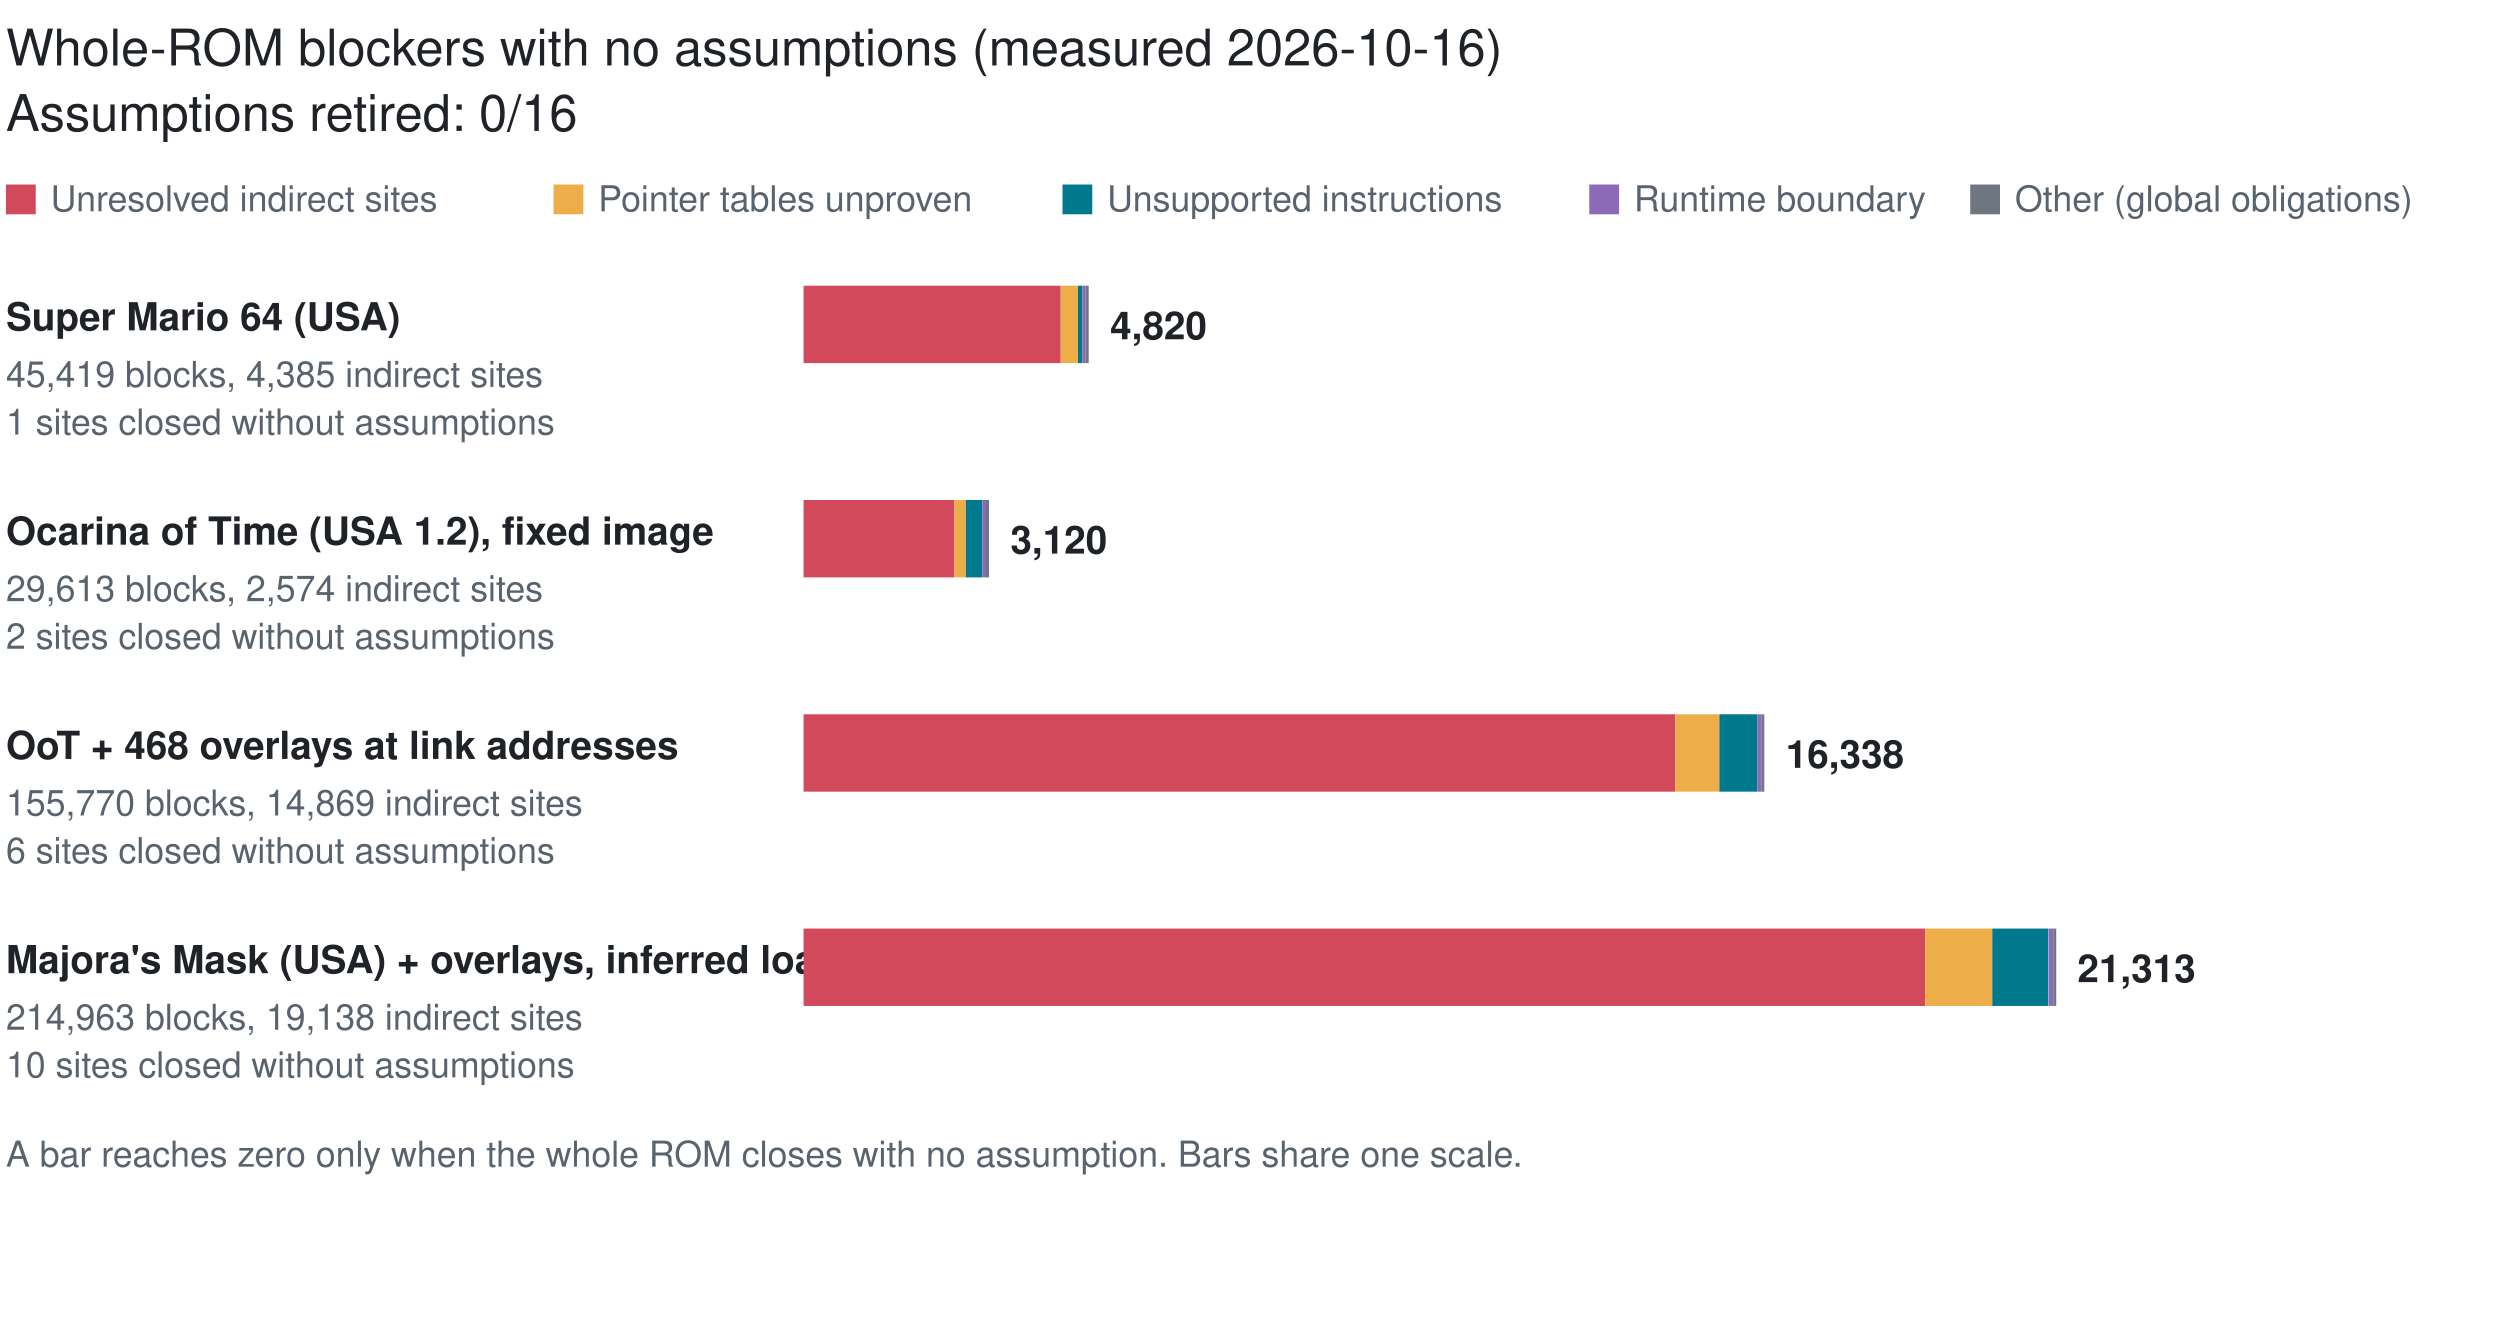
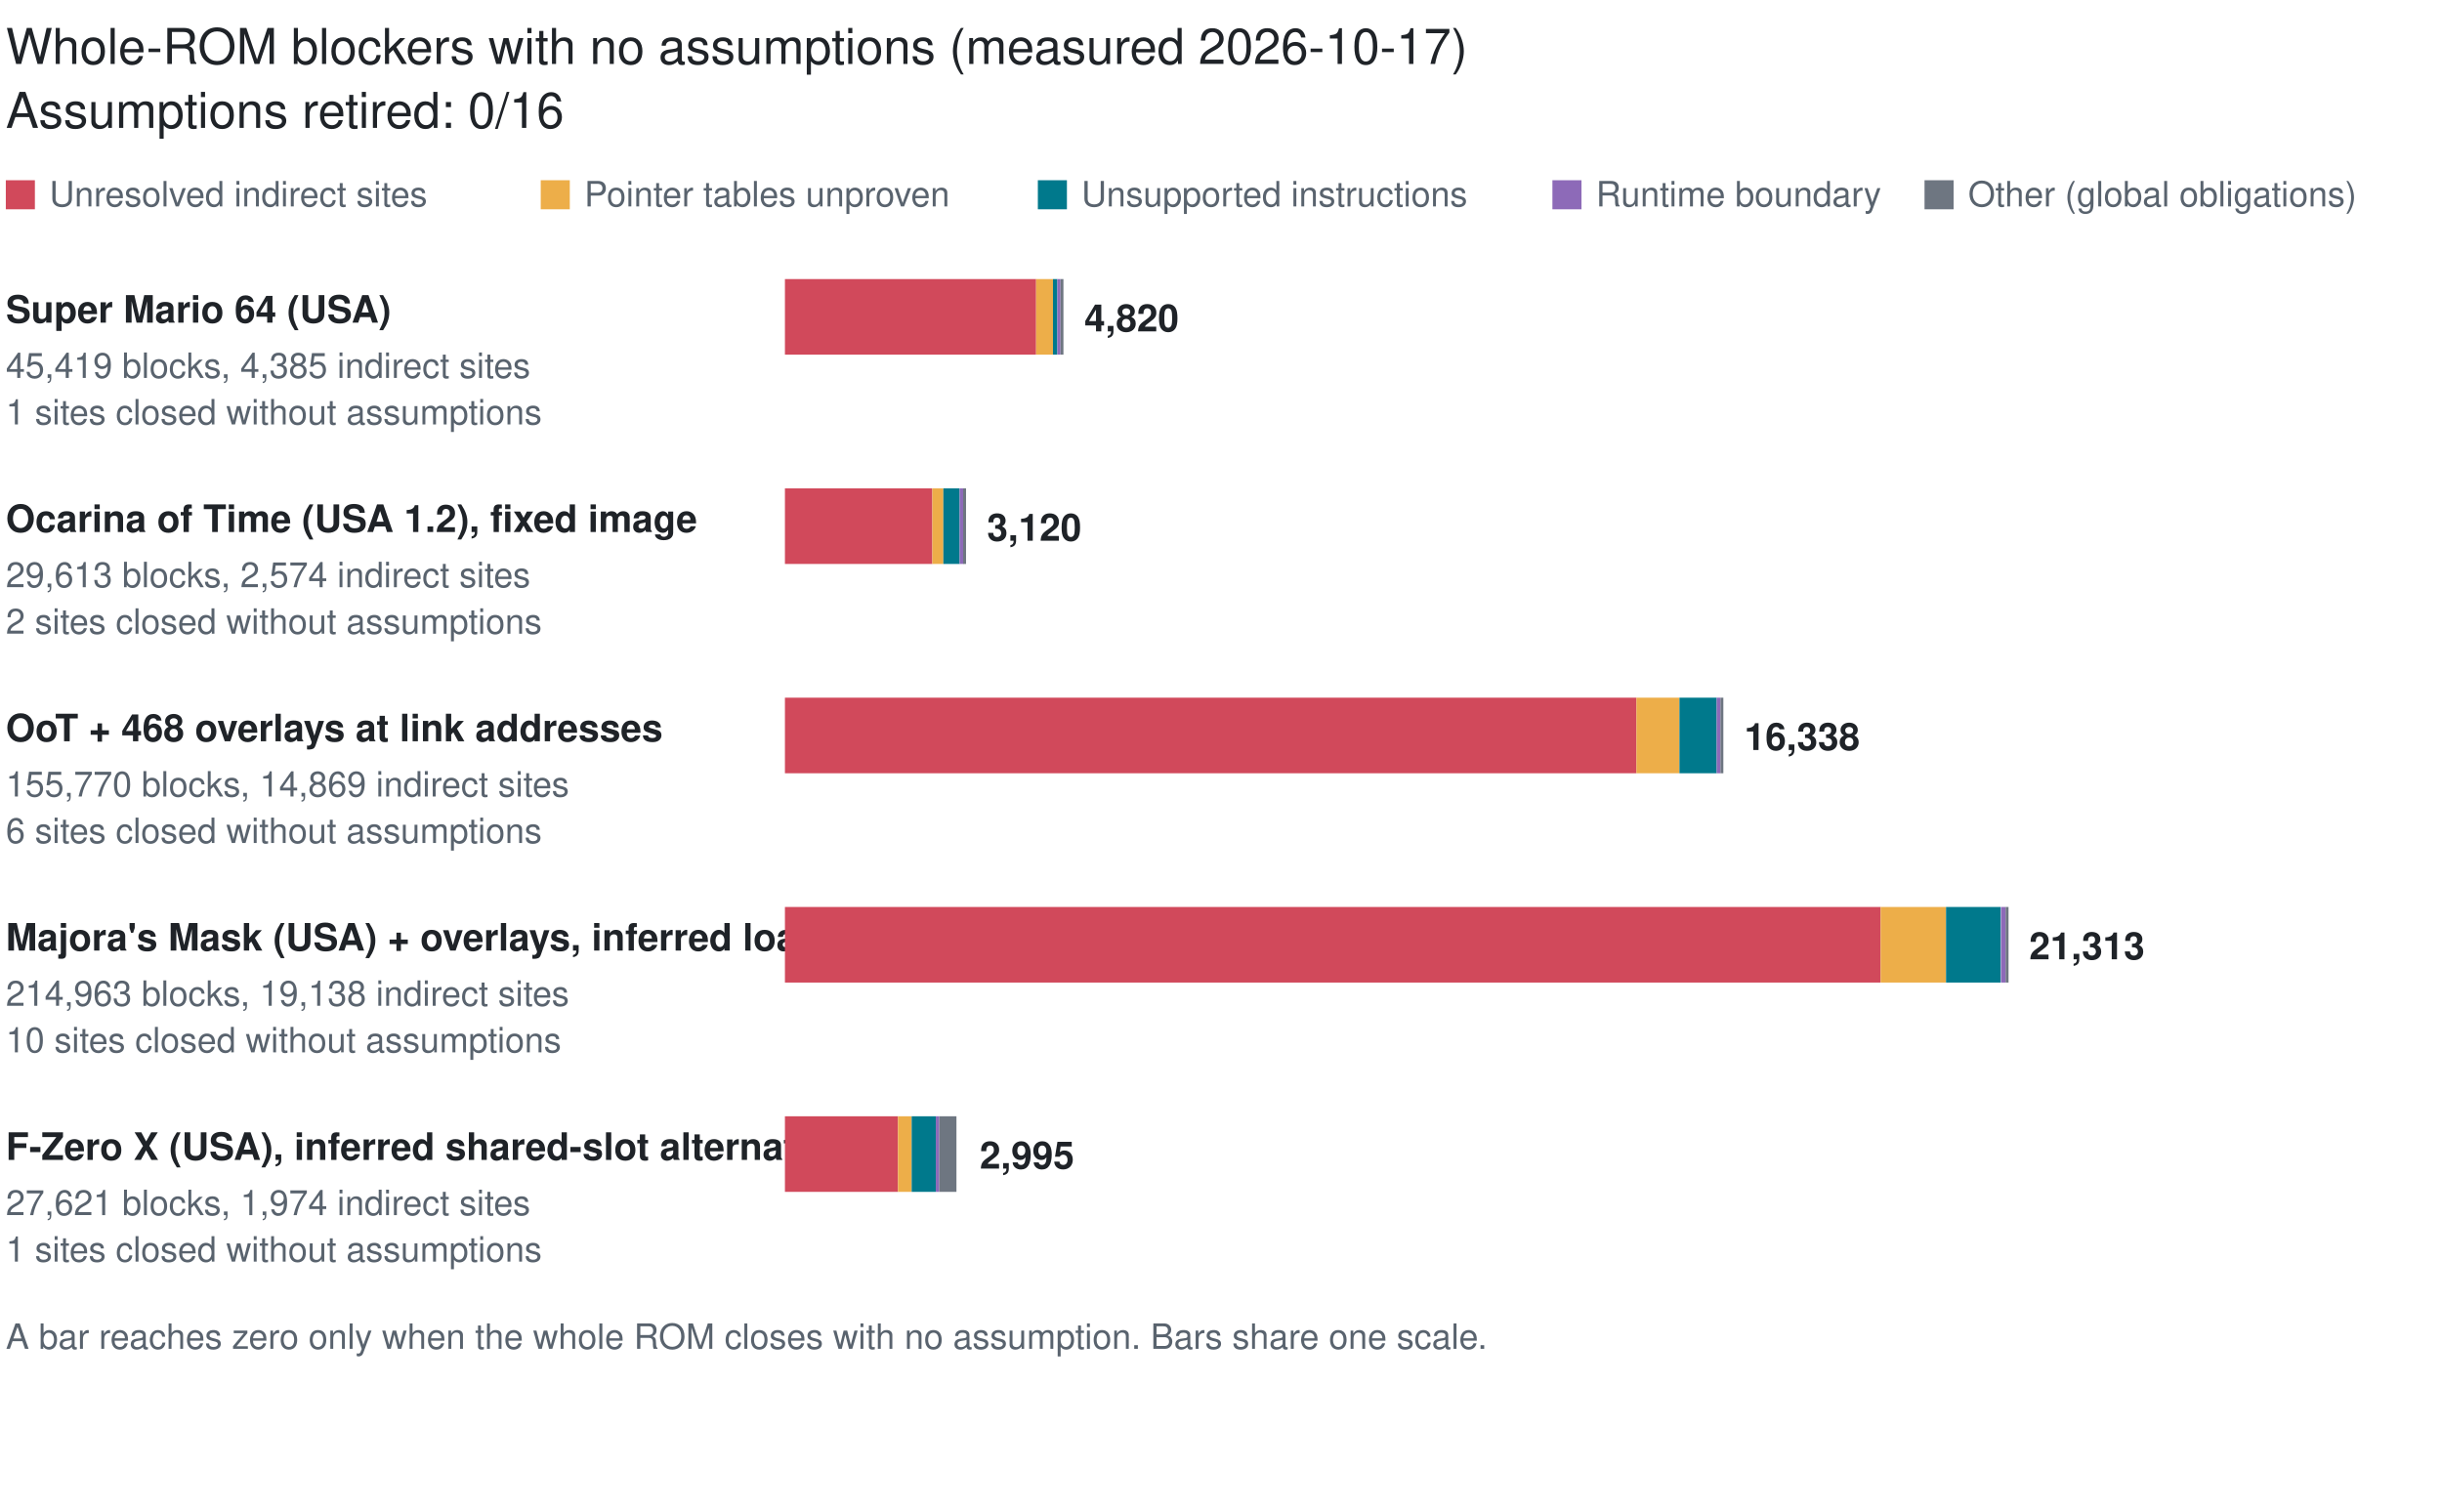
- <svg xmlns="http://www.w3.org/2000/svg" viewBox="0 0 840 448" width="840" height="448" role="img" aria-label="Distance to no-assumption CLOSED">
+ <svg xmlns="http://www.w3.org/2000/svg" viewBox="0 0 840 520" width="840" height="520" role="img" aria-label="Distance to no-assumption CLOSED">
  <style>text{font-family:-apple-system,"Segoe UI",Helvetica,Arial,sans-serif;fill:#1f2328}.title{font-size:17px}.sub{font-size:12px;fill:#59636e}.n{font-size:13px;font-weight:600}@media (prefers-color-scheme:dark){text{fill:#e6edf3}.sub{fill:#9198a1}}</style>
-   <text x="2" y="22" class="title">Whole-ROM blockers with no assumptions (measured 2026-10-16)</text>
+   <text x="2" y="22" class="title">Whole-ROM blockers with no assumptions (measured 2026-10-17)</text>
  <text x="2" y="44" class="title">Assumptions retired: 0/16</text>
  <rect x="2" y="62" width="10" height="10" fill="#d1495b" />
  <text x="17" y="71" class="sub">Unresolved indirect sites</text>
  <rect x="186" y="62" width="10" height="10" fill="#edae49" />
  <text x="201" y="71" class="sub">Pointer tables unproven</text>
  <rect x="357" y="62" width="10" height="10" fill="#00798c" />
  <text x="372" y="71" class="sub">Unsupported instructions</text>
  <rect x="534" y="62" width="10" height="10" fill="#8d6ab8" />
  <text x="549" y="71" class="sub">Runtime boundary</text>
  <rect x="662" y="62" width="10" height="10" fill="#6e7681" />
  <text x="677" y="71" class="sub">Other (global obligations)</text>
  <text x="2" y="111" class="n">Super Mario 64 (USA)</text>
  <text x="2" y="130" class="sub">45,419 blocks, 4,385 indirect sites</text>
  <text x="2" y="146" class="sub">1 sites closed without assumptions</text>
  <rect x="270.0" y="96" width="86.4" height="26" fill="#d1495b" />
  <rect x="356.4" y="96" width="5.8" height="26" fill="#edae49" />
  <rect x="362.2" y="96" width="1.5" height="26" fill="#00798c" />
  <rect x="363.7" y="96" width="1.1" height="26" fill="#8d6ab8" />
  <rect x="364.8" y="96" width="1.0" height="26" fill="#6e7681" />
  <text x="373.0" y="114" class="n">4,820</text>
  <text x="2" y="183" class="n">Ocarina of Time (USA 1.2), fixed image</text>
  <text x="2" y="202" class="sub">29,613 blocks, 2,574 indirect sites</text>
  <text x="2" y="218" class="sub">2 sites closed without assumptions</text>
  <rect x="270.0" y="168" width="50.7" height="26" fill="#d1495b" />
  <rect x="320.7" y="168" width="3.8" height="26" fill="#edae49" />
  <rect x="324.5" y="168" width="5.6" height="26" fill="#00798c" />
  <rect x="330.1" y="168" width="1.3" height="26" fill="#8d6ab8" />
  <rect x="331.3" y="168" width="1.0" height="26" fill="#6e7681" />
  <text x="339.5" y="186" class="n">3,120</text>
  <text x="2" y="255" class="n">OoT + 468 overlays at link addresses</text>
  <text x="2" y="274" class="sub">155,770 blocks, 14,869 indirect sites</text>
  <text x="2" y="290" class="sub">6 sites closed without assumptions</text>
  <rect x="270.0" y="240" width="292.9" height="26" fill="#d1495b" />
  <rect x="562.9" y="240" width="14.8" height="26" fill="#edae49" />
  <rect x="577.7" y="240" width="12.8" height="26" fill="#00798c" />
  <rect x="590.5" y="240" width="1.3" height="26" fill="#8d6ab8" />
  <rect x="591.8" y="240" width="1.0" height="26" fill="#6e7681" />
  <text x="600.0" y="258" class="n">16,338</text>
  <text x="2" y="327" class="n">Majora's Mask (USA) + overlays, inferred loads</text>
  <text x="2" y="346" class="sub">214,963 blocks, 19,138 indirect sites</text>
  <text x="2" y="362" class="sub">10 sites closed without assumptions</text>
  <rect x="270.0" y="312" width="376.9" height="26" fill="#d1495b" />
  <rect x="646.9" y="312" width="22.5" height="26" fill="#edae49" />
  <rect x="669.4" y="312" width="18.8" height="26" fill="#00798c" />
  <rect x="688.3" y="312" width="1.6" height="26" fill="#8d6ab8" />
  <rect x="689.9" y="312" width="1.0" height="26" fill="#6e7681" />
  <text x="698.0" y="330" class="n">21,313</text>
-   <text x="2" y="392" class="sub">A bar reaches zero only when the whole ROM closes with no assumption. Bars share one scale.</text>
+   <text x="2" y="399" class="n">F-Zero X (USA), inferred shared-slot alternates</text>
+   <text x="2" y="418" class="sub">27,621 blocks, 1,974 indirect sites</text>
+   <text x="2" y="434" class="sub">1 sites closed without assumptions</text>
+   <rect x="270.0" y="384" width="38.9" height="26" fill="#d1495b" />
+   <rect x="308.9" y="384" width="4.7" height="26" fill="#edae49" />
+   <rect x="313.6" y="384" width="8.3" height="26" fill="#00798c" />
+   <rect x="321.9" y="384" width="1.2" height="26" fill="#8d6ab8" />
+   <rect x="323.1" y="384" width="5.9" height="26" fill="#6e7681" />
+   <text x="337.0" y="402" class="n">2,995</text>
+   <text x="2" y="464" class="sub">A bar reaches zero only when the whole ROM closes with no assumption. Bars share one scale.</text>
</svg>
